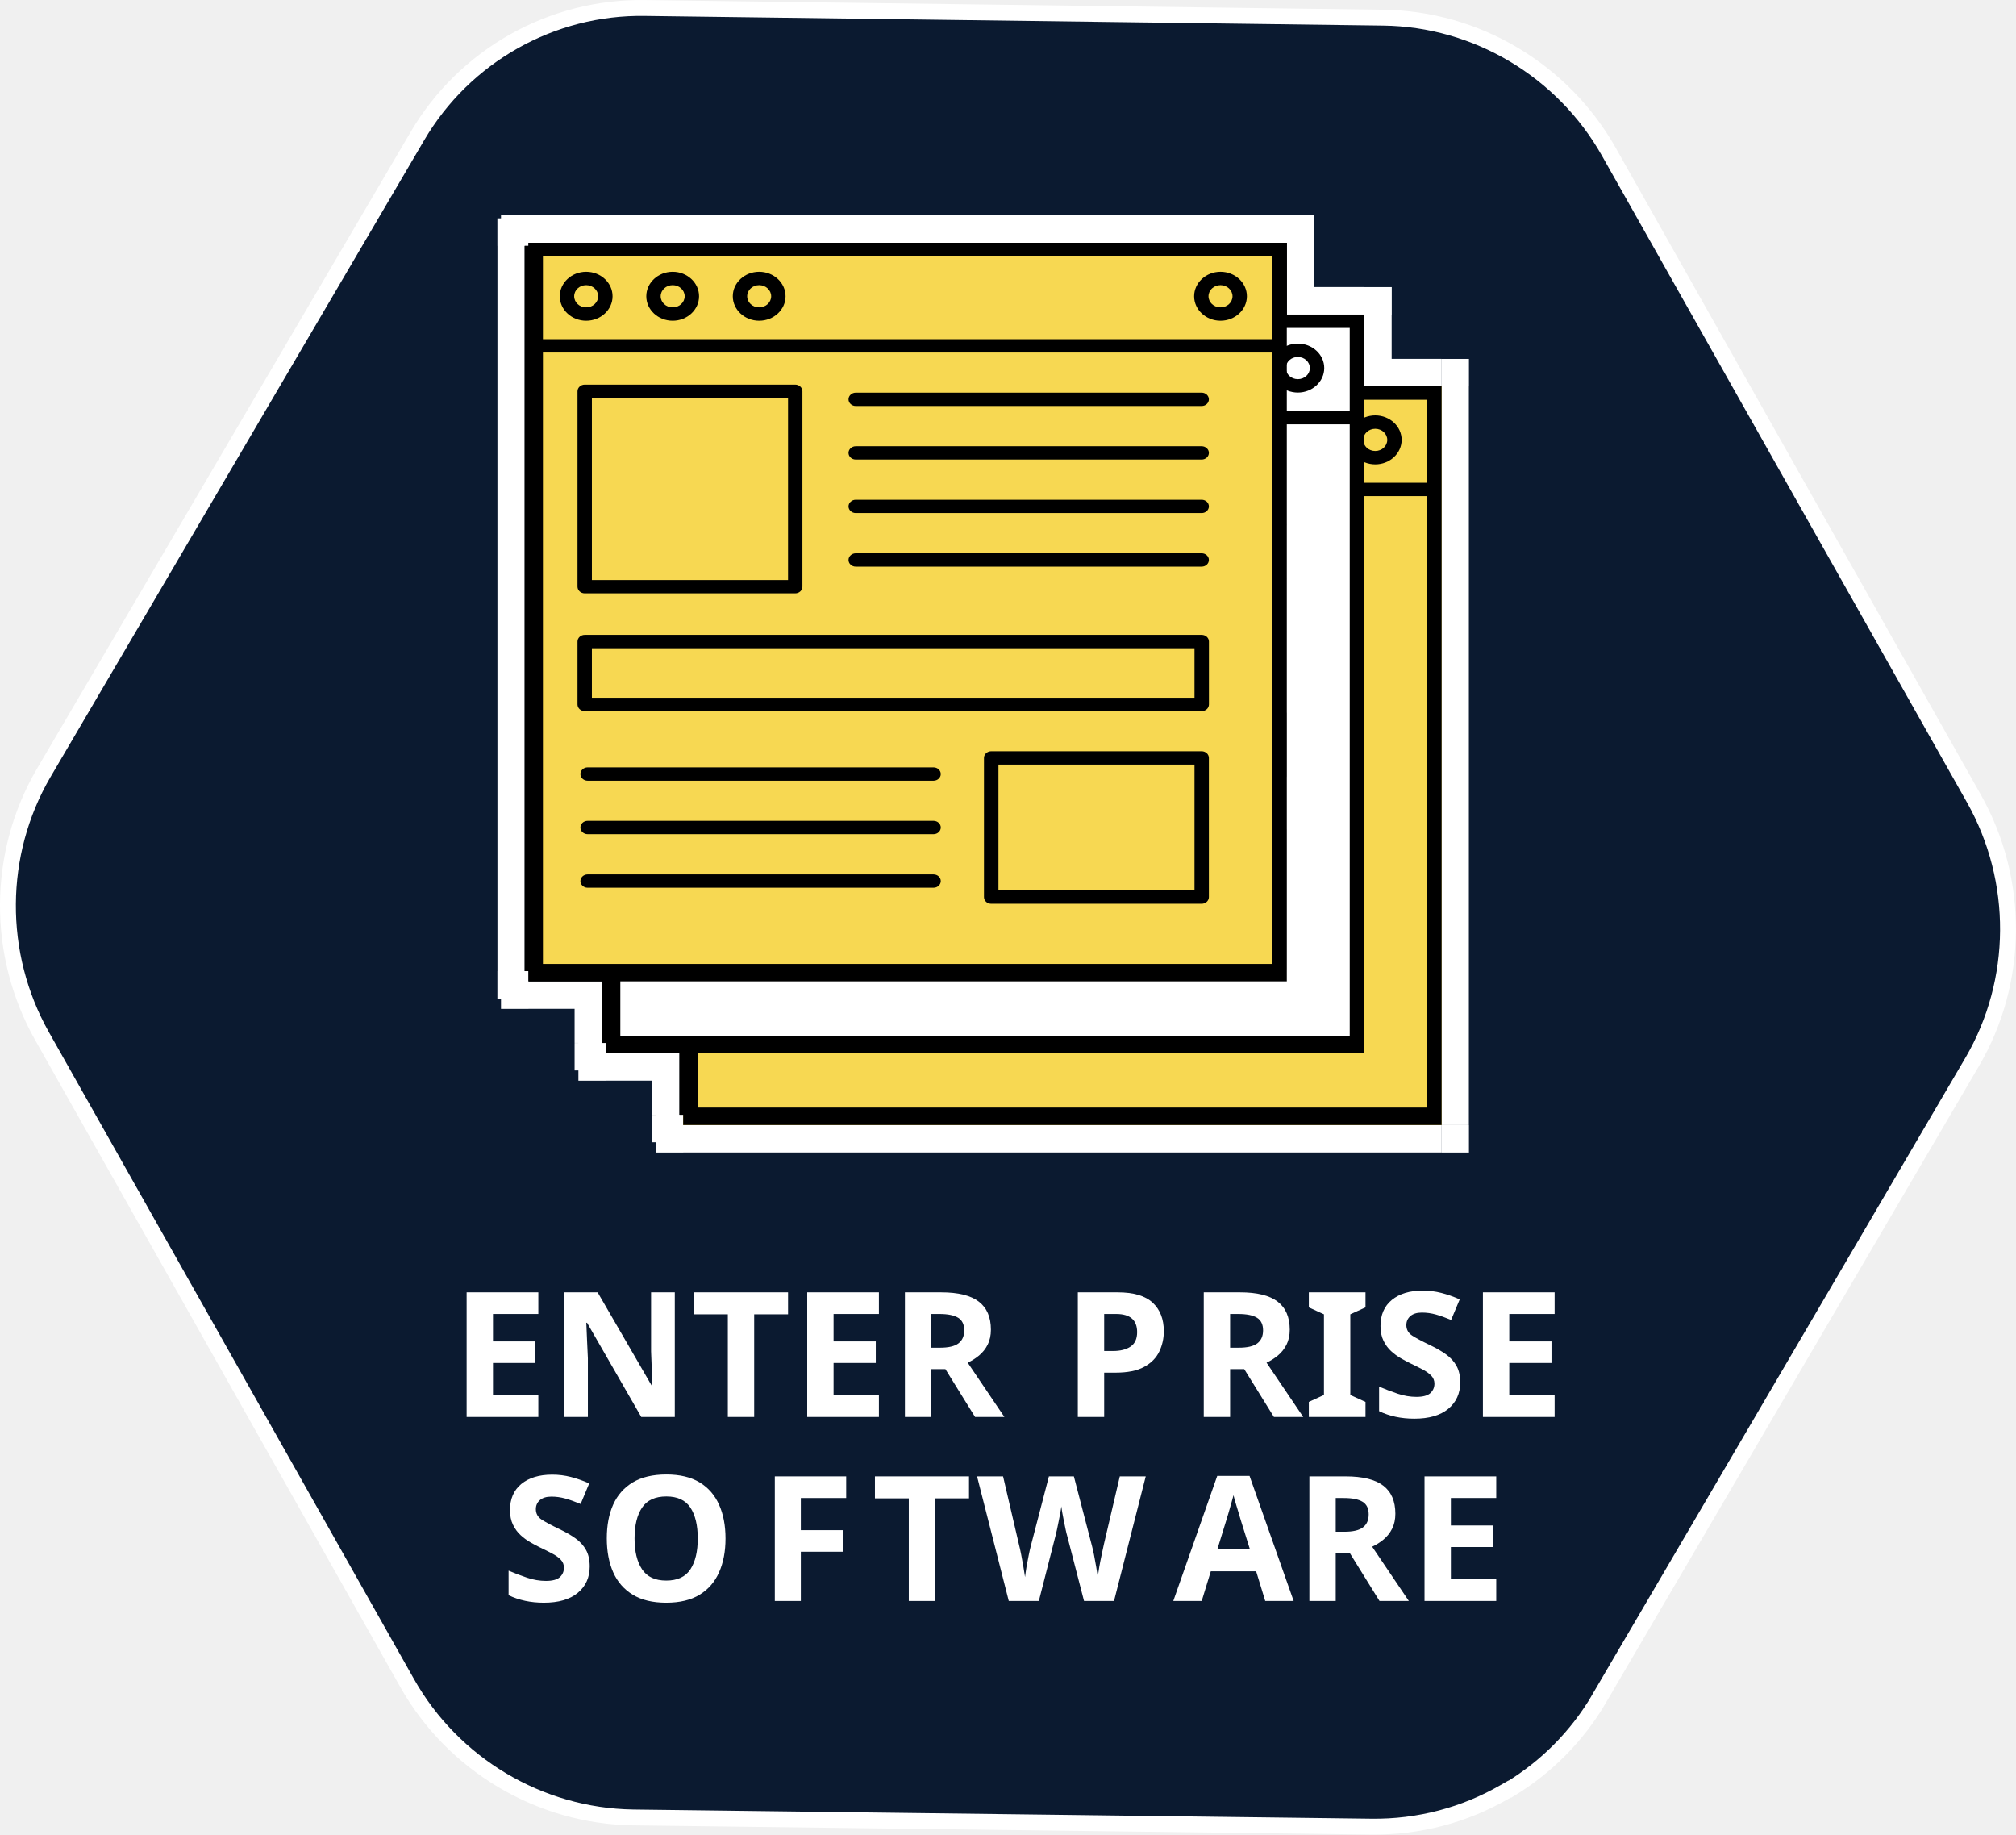
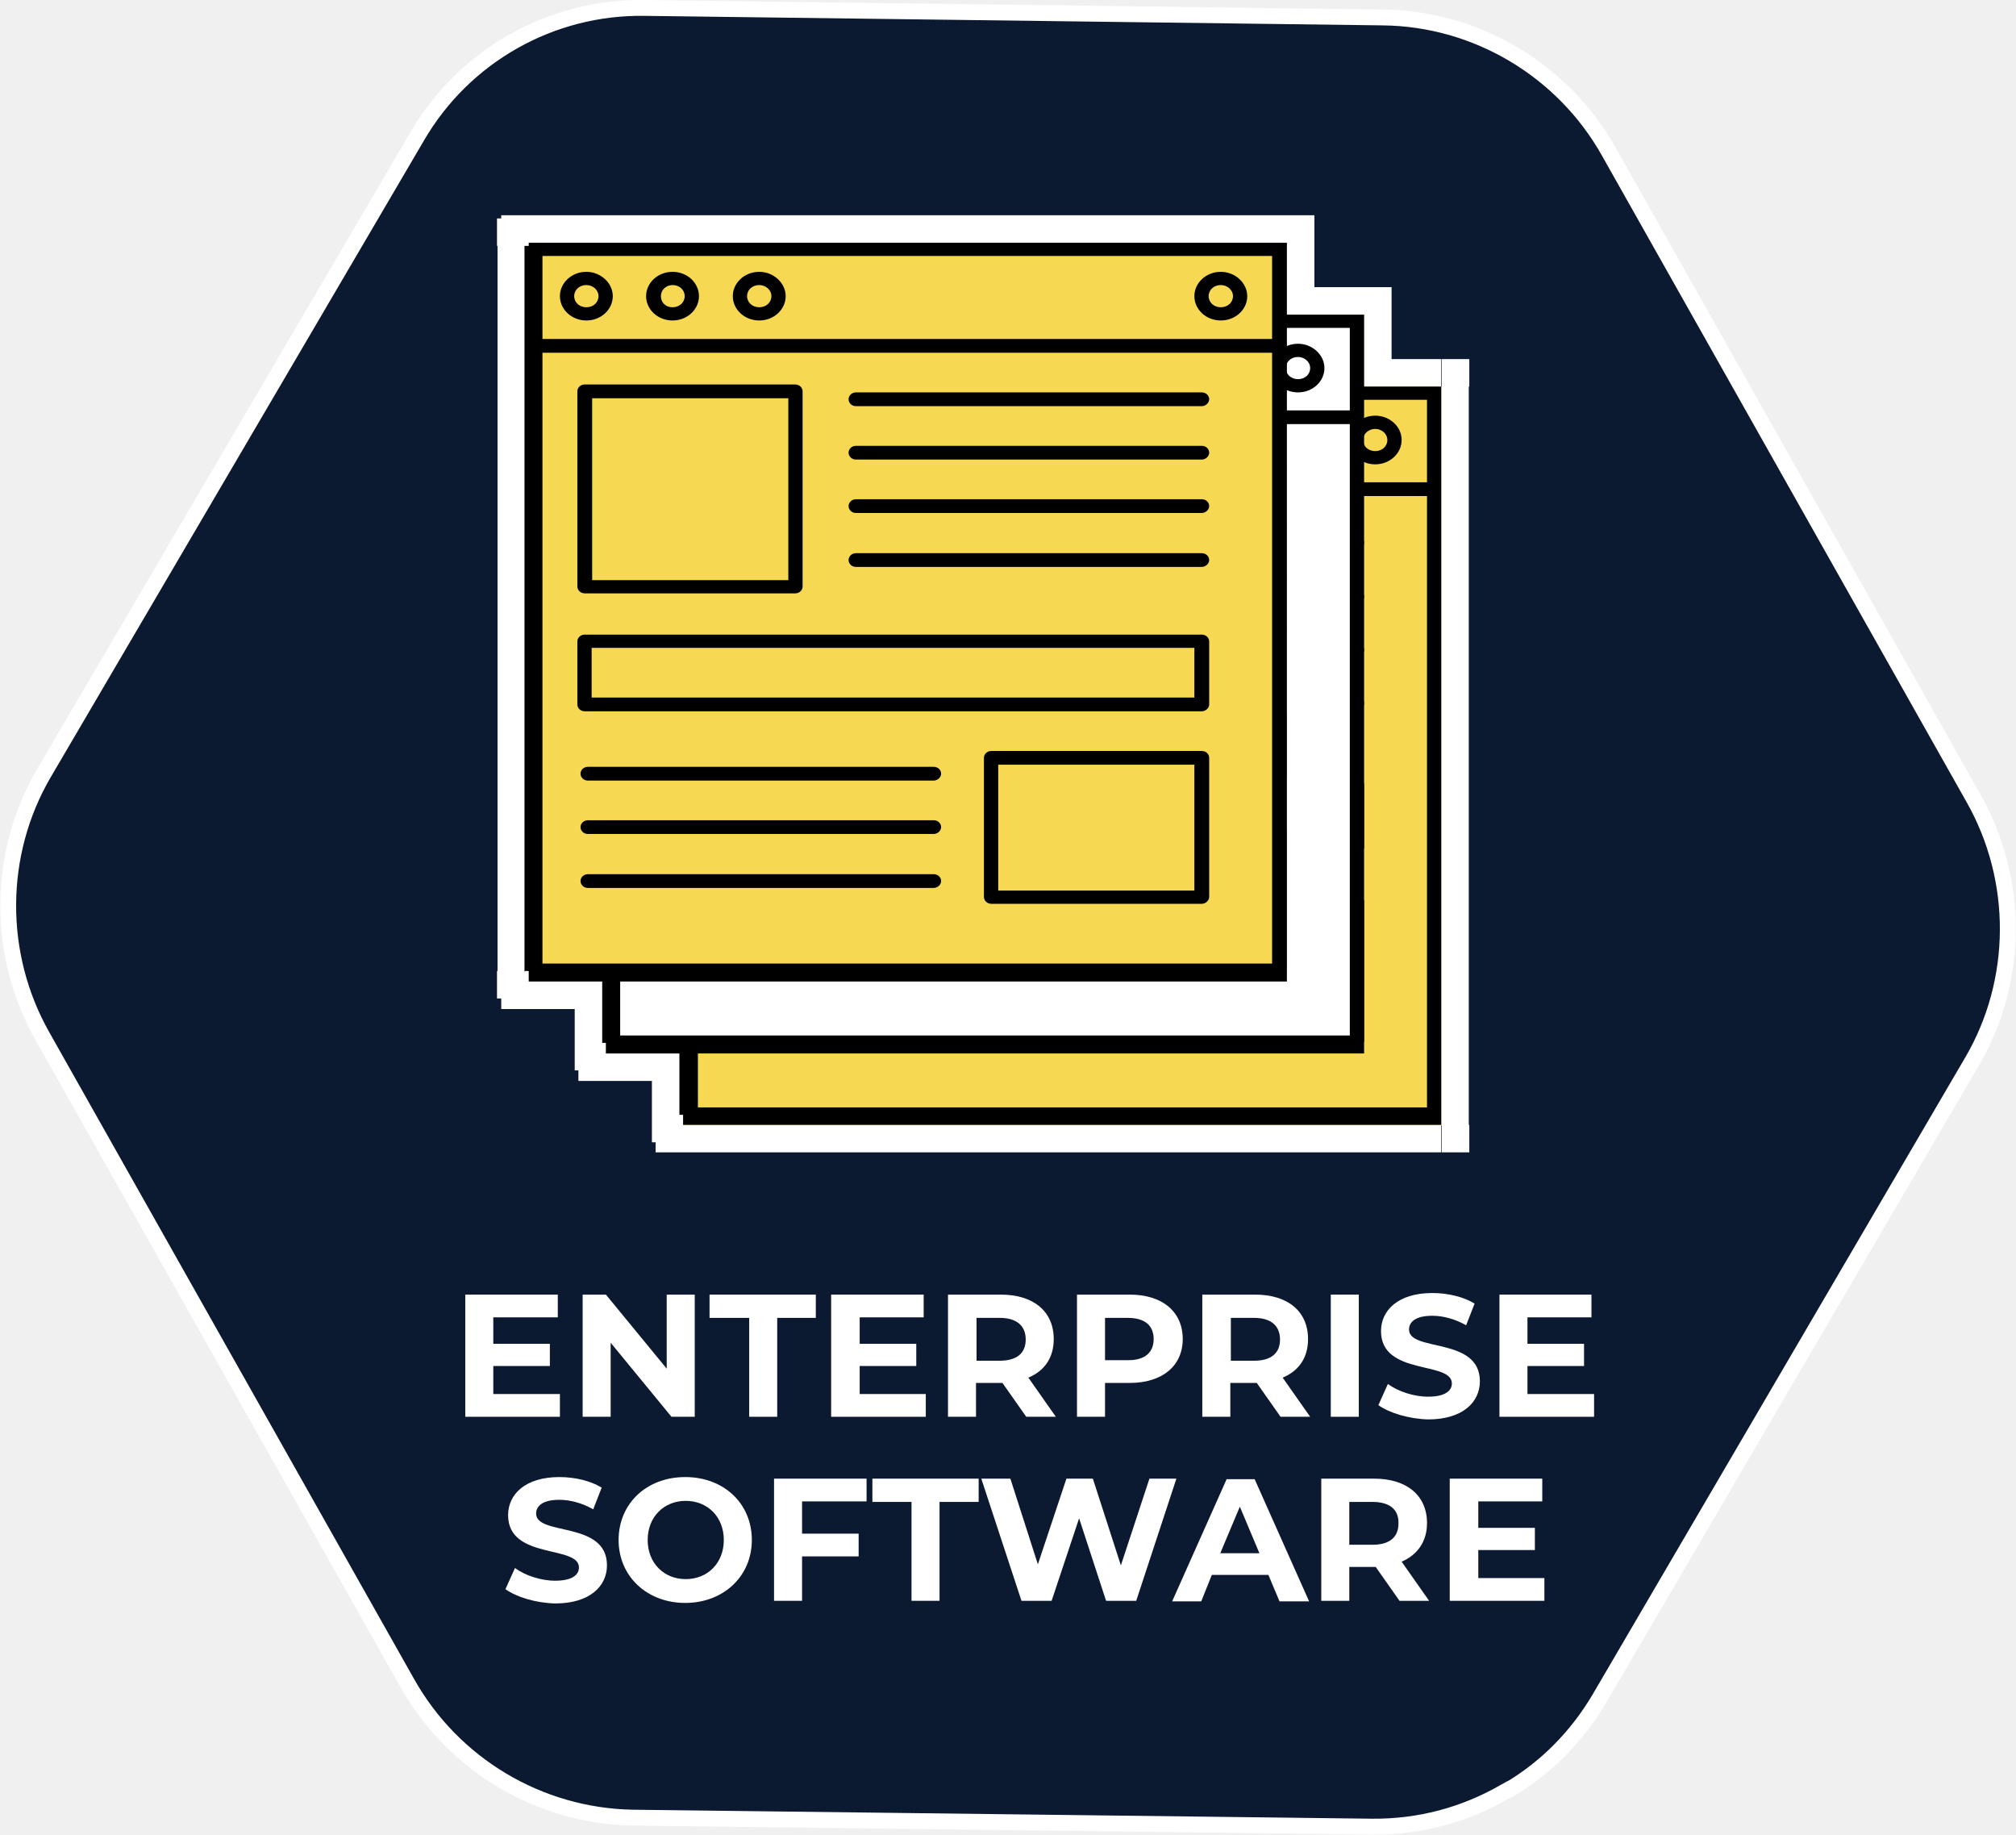
- <svg xmlns="http://www.w3.org/2000/svg" id="Layer_2" data-name="Layer 2" viewBox="0 0 381.31 346.91">
-   <defs>
-     <style>
-       .cls-1 {
-         letter-spacing: -.01em;
-       }
- 
-       .cls-2 {
-         clip-path: url(#clippath);
-       }
- 
-       .cls-3 {
-         fill: none;
-       }
- 
-       .cls-3, .cls-4, .cls-5, .cls-6, .cls-7, .cls-8 {
-         stroke-width: 0px;
-       }
- 
-       .cls-9 {
-         font-family: Montserrat-Bold, Montserrat;
-         font-size: 33px;
-         font-weight: 700;
-       }
- 
-       .cls-9, .cls-7 {
-         fill: #fff;
-       }
- 
-       .cls-10 {
-         mask: url(#mask);
-       }
- 
-       .cls-11 {
-         letter-spacing: 0em;
-       }
- 
-       .cls-12 {
-         fill: #0b1a30;
-         stroke: #fff;
-         stroke-width: 3px;
-       }
- 
-       .cls-4, .cls-6 {
-         fill: #f7d852;
-       }
- 
-       .cls-4, .cls-8 {
-         fill-rule: evenodd;
-       }
- 
-       .cls-13 {
-         letter-spacing: -.04em;
-       }
- 
-       .cls-14 {
-         letter-spacing: -.01em;
-       }
- 
-       .cls-15 {
-         letter-spacing: 0em;
-       }
-     </style>
-     <mask id="mask" x="94.04" y="40.71" width="183.82" height="178.62" maskUnits="userSpaceOnUse">
-       <g id="path-2-outside-1_67_480" data-name="path-2-outside-1 67 480">
-         <rect class="cls-7" x="94.04" y="40.71" width="183.82" height="178.62" />
-         <path class="cls-8" d="m243.39,45.91H99.96v.58h-.72v137.15h.72v1.94h13.92v11.64h.72v1.94h13.92v11.64h.72v1.94h143.43V73.07h-14.63v-13.58h-14.63v-13.58Z" />
-       </g>
-     </mask>
-     <clipPath id="clippath">
-       <rect class="cls-3" x="99.24" y="45.91" width="173.42" height="166.83" />
-     </clipPath>
-   </defs>
-   <g id="Layer_1-2" data-name="Layer 1">
-     <path class="cls-12" d="m302.48,321.2c-4.18,7.13-10.05,12.98-16.89,17.13l-.08-.02-.94.54c-7.56,4.36-16.22,6.68-25.19,6.56h0l-139.67-1.74c-17.65-.27-34.04-10.01-42.73-25.46h0S7.94,195.91,7.94,195.91c-8.7-15.45-8.57-34.51.3-49.71,0,0,0,0,0,0L78.93,25.77h0C87.85,10.54,104.34,1.24,121.98,1.51h0l139.65,1.83h0c17.61.21,33.99,9.95,42.69,25.4h0s69.04,122.29,69.04,122.29c8.7,15.45,8.57,34.51-.3,49.71l-70.6,120.46Z" />
-     <path class="cls-8" d="m243.39,45.91H99.96v.58h-.72v137.15h.72v1.94h13.92v11.64h.72v1.94h13.92v11.64h.72v1.94h143.43V73.07h-14.63v-13.58h-14.63v-13.58Z" />
-     <g class="cls-10">
-       <path class="cls-7" d="m99.96,45.91v-5.2h-5.2v5.2h5.2Zm143.43,0h5.2v-5.2h-5.2v5.2Zm-143.43.58v5.2h5.2v-5.2h-5.2Zm-.72,0v-5.2h-5.2v5.2h5.2Zm0,137.15h-5.2v5.2h5.2v-5.2Zm.72,0h5.2v-5.2h-5.2v5.2Zm0,1.94h-5.2v5.2h5.2v-5.2Zm13.92,0h5.2v-5.2h-5.2v5.2Zm0,11.64h-5.2v5.2h5.2v-5.2Zm.72,0h5.2v-5.2h-5.2v5.2Zm0,1.94h-5.2v5.2h5.2v-5.2Zm13.92,0h5.2v-5.2h-5.2v5.2Zm0,11.64h-5.2v5.2h5.2v-5.2Zm.72,0h5.2v-5.2h-5.2v5.2Zm0,1.94h-5.2v5.2h5.2v-5.2Zm143.43,0v5.2h5.2v-5.2h-5.2Zm0-139.67h5.2v-5.2h-5.2v5.2Zm-14.63,0h-5.2v5.2h5.2v-5.2Zm0-13.58h5.2v-5.2h-5.2v5.2Zm-14.63,0h-5.2v5.2h5.2v-5.2Zm-143.43-8.38h143.43v-10.4H99.96v10.4Zm5.2-4.62v-.58h-10.4v.58h10.4Zm-5.92,5.2h.72v-10.4h-.72v10.4Zm5.2,131.94V46.49h-10.4v137.15h10.4Zm-4.49-5.2h-.72v10.4h.72v-10.4Zm5.2,7.14v-1.94h-10.4v1.94h10.4Zm8.71-5.2h-13.92v10.4h13.92v-10.4Zm5.2,16.84v-11.64h-10.4v11.64h10.4Zm-4.48-5.2h-.72v10.4h.72v-10.4Zm5.2,7.14v-1.94h-10.41v1.94h10.41Zm8.71-5.2h-13.92v10.4h13.92v-10.4Zm5.2,16.84v-11.64h-10.4v11.64h10.4Zm-4.49-5.2h-.72v10.4h.72v-10.4Zm5.2,7.14v-1.94h-10.4v1.94h10.4Zm138.23-5.2h-143.43v10.4h143.43v-10.4Zm-5.2-134.47v139.67h10.4V73.07h-10.4Zm-9.43,5.2h14.63v-10.4h-14.63v10.4Zm-5.2-18.78v13.58h10.4v-13.58h-10.4Zm-9.43,5.2h14.63v-10.4h-14.63v10.4Zm-5.2-18.78v13.58h10.4v-13.58h-10.4Z" />
+ <svg xmlns="http://www.w3.org/2000/svg" xmlns:xlink="http://www.w3.org/1999/xlink" version="1.1" id="Layer_2_00000132065498368068793480000007710718142401751701_" x="0px" y="0px" viewBox="0 0 381.3 346.9" style="enable-background:new 0 0 381.3 346.9;" xml:space="preserve">
+   <style type="text/css">
+ 	.st0{fill:#0B1A30;stroke:#FFFFFF;stroke-width:3;}
+ 	.st1{fill-rule:evenodd;clip-rule:evenodd;}
+ 	.st2{fill:#FFFFFF;}
+ 	.st3{clip-path:url(#SVGID_00000135682438756644495840000015279594993847288470_);}
+ 	.st4{fill-rule:evenodd;clip-rule:evenodd;fill:#F7D852;}
+ 	.st5{fill:#F7D852;}
+ 	.st6{enable-background:new    ;}
+ </style>
+   <g id="Layer_1-2">
+     <path class="st0" d="M302.5,321.2c-4.2,7.1-10,13-16.9,17.1l-0.1,0l-0.9,0.5c-7.6,4.4-16.2,6.7-25.2,6.6l0,0l-139.7-1.7   c-17.7-0.3-34-10-42.7-25.5l0,0l-69-122.3c-8.7-15.4-8.6-34.5,0.3-49.7l0,0L78.9,25.8l0,0C87.8,10.5,104.3,1.2,122,1.5l0,0   l139.6,1.8l0,0c17.6,0.2,34,9.9,42.7,25.4l0,0l69,122.3c8.7,15.4,8.6,34.5-0.3,49.7L302.5,321.2L302.5,321.2z" />
+     <path class="st1" d="M243.4,45.9H100v0.6h-0.7v137.1h0.7v1.9h13.9v11.6h0.7v1.9h13.9v11.6h0.7v1.9h143.4V73.1H258V59.5h-14.6   L243.4,45.9L243.4,45.9z" />
+     <g>
+       <path class="st2" d="M100,45.9v-5.2h-5.2v5.2H100z M243.4,45.9h5.2v-5.2h-5.2V45.9z M100,46.5v5.2h5.2v-5.2H100z M99.2,46.5v-5.2    H94v5.2H99.2z M99.2,183.6H94v5.2h5.2V183.6z M100,183.6h5.2v-5.2H100V183.6z M100,185.6h-5.2v5.2h5.2V185.6z M113.9,185.6h5.2    v-5.2h-5.2V185.6z M113.9,197.2h-5.2v5.2h5.2V197.2z M114.6,197.2h5.2V192h-5.2V197.2z M114.6,199.2h-5.2v5.2h5.2V199.2z     M128.5,199.2h5.2V194h-5.2V199.2z M128.5,210.8h-5.2v5.2h5.2V210.8z M129.2,210.8h5.2v-5.2h-5.2V210.8z M129.2,212.7H124v5.2h5.2    V212.7z M272.7,212.7v5.2h5.2v-5.2H272.7z M272.7,73.1h5.2v-5.2h-5.2V73.1z M258,73.1h-5.2v5.2h5.2V73.1z M258,59.5h5.2v-5.2H258    V59.5z M243.4,59.5h-5.2v5.2h5.2C243.4,64.7,243.4,59.5,243.4,59.5z M100,51.1h143.4V40.7H100L100,51.1L100,51.1z M105.2,46.5    v-0.6H94.8v0.6H105.2z M99.3,51.7h0.7V41.3h-0.7C99.3,41.3,99.3,51.7,99.3,51.7z M104.5,183.6V46.5H94.1v137.1L104.5,183.6    L104.5,183.6z M100,178.4h-0.7v10.4h0.7V178.4z M105.2,185.6v-1.9H94.8v1.9H105.2z M113.9,180.4H100v10.4h13.9V180.4z     M119.1,197.2v-11.6h-10.4v11.6H119.1z M114.6,192h-0.7v10.4h0.7V192z M119.8,199.2v-1.9h-10.4v1.9    C109.4,199.2,119.8,199.2,119.8,199.2z M128.5,194h-13.9v10.4h13.9V194z M133.7,210.8v-11.6h-10.4v11.6H133.7z M129.2,205.6h-0.7    V216h0.7V205.6z M134.4,212.7v-1.9H124v1.9H134.4z M272.6,207.5H129.2v10.4h143.4V207.5z M267.4,73.1v139.7h10.4V73.1L267.4,73.1    L267.4,73.1z M258,78.3h14.6V67.9H258V78.3z M252.8,59.5v13.6h10.4V59.5H252.8L252.8,59.5z M243.4,64.7H258V54.3h-14.6V64.7z     M238.2,45.9v13.6h10.4V45.9H238.2z" />
    </g>
-     <g class="cls-2">
-       <g>
-         <path class="cls-4" d="m99.97,47.17h141.94v12.32h16.11v13.58h14.63v139.67h-143.43v-13.58h-14.63v-16.2h-14.62V47.17Zm17.35,135.79v13.66h11.9v-13.66h-11.9Zm14.63,0h109.95v-107.37h13.37v121.03h-123.33v-13.66Zm109.95-109.89v-11.05h13.37v11.05h-13.37Zm16.11,126.09h-126.06v11.04h137.96V75.59h-11.9v123.57Z" />
-         <path class="cls-6" d="m271.18,74.33h-141.94v135.79h141.94V74.33Z" />
-         <path class="cls-5" d="m270.45,75.01v134.43h-140.48V75.01h140.48Zm1.46-1.36h-143.4v137.15h143.4V73.65Z" />
-         <path class="cls-5" d="m269.92,75.59v134.61h-137.96V75.59h137.97m2.72-2.53h-143.43v139.67h143.43V73.07Z" />
-         <path class="cls-5" d="m270.48,93.81h-139.34c-.75,0-1.36-.57-1.36-1.26s.61-1.26,1.36-1.26h139.34c.75,0,1.36.57,1.36,1.26s-.62,1.26-1.36,1.26Z" />
-         <path class="cls-5" d="m179.68,139.36h-39.82c-.75,0-1.36-.57-1.36-1.26v-36.95c0-.69.61-1.26,1.36-1.26h39.82c.75,0,1.36.57,1.36,1.26v36.95c0,.69-.61,1.26-1.36,1.26Zm-38.44-2.53h37.08v-34.41h-37.08v34.41Z" />
-         <path class="cls-5" d="m256.56,198.06h-39.82c-.75,0-1.36-.57-1.36-1.26v-26.32c0-.69.61-1.26,1.36-1.26h39.82c.75,0,1.36.57,1.36,1.26v26.32c0,.69-.61,1.26-1.36,1.26Zm-38.44-2.52h37.08v-23.79h-37.08v23.79Z" />
-         <path class="cls-5" d="m256.56,161.63h-116.7c-.75,0-1.36-.57-1.36-1.26v-11.89c0-.69.61-1.26,1.36-1.26h116.71c.75,0,1.36.57,1.36,1.26v11.89c0,.69-.62,1.26-1.36,1.26h-.02Zm-115.34-2.52h113.98v-9.36h-113.98v9.36Z" />
-         <path class="cls-5" d="m256.56,103.93h-65.44c-.75,0-1.36-.57-1.36-1.26s.62-1.26,1.36-1.26h65.44c.75,0,1.36.57,1.36,1.26s-.61,1.26-1.36,1.26Z" />
-         <path class="cls-5" d="m256.56,114.06h-65.44c-.75,0-1.36-.57-1.36-1.26s.62-1.26,1.36-1.26h65.44c.75,0,1.36.57,1.36,1.26s-.61,1.26-1.36,1.26Z" />
-         <path class="cls-5" d="m256.56,124.18h-65.44c-.75,0-1.36-.57-1.36-1.26s.62-1.26,1.36-1.26h65.44c.75,0,1.36.57,1.36,1.26s-.61,1.26-1.36,1.26Z" />
-         <path class="cls-5" d="m256.56,134.31h-65.44c-.75,0-1.36-.57-1.36-1.26s.62-1.26,1.36-1.26h65.44c.75,0,1.36.57,1.36,1.26s-.61,1.26-1.36,1.26Z" />
-         <path class="cls-5" d="m205.84,174.78h-65.44c-.75,0-1.36-.57-1.36-1.26s.61-1.26,1.36-1.26h65.44c.75,0,1.36.57,1.36,1.26s-.62,1.26-1.36,1.26Z" />
-         <path class="cls-5" d="m205.84,184.9h-65.44c-.75,0-1.36-.57-1.36-1.26s.61-1.26,1.36-1.26h65.44c.75,0,1.36.57,1.36,1.26s-.62,1.26-1.36,1.26Z" />
-         <path class="cls-5" d="m205.84,195.03h-65.44c-.75,0-1.36-.57-1.36-1.26s.61-1.26,1.36-1.26h65.44c.75,0,1.36.57,1.36,1.26s-.62,1.26-1.36,1.26Z" />
-         <path class="cls-5" d="m140.14,81.08c1.24,0,2.27.94,2.27,2.1s-1.01,2.1-2.27,2.1-2.27-.94-2.27-2.1,1.01-2.1,2.27-2.1Zm0-2.53c-2.75,0-4.99,2.08-4.99,4.63s2.24,4.63,4.99,4.63,4.99-2.08,4.99-4.63-2.24-4.63-4.99-4.63Z" />
-         <path class="cls-5" d="m156.5,81.08c1.24,0,2.27.94,2.27,2.1s-1.01,2.1-2.27,2.1-2.27-.94-2.27-2.1,1.01-2.1,2.27-2.1Zm0-2.53c-2.75,0-4.99,2.08-4.99,4.63s2.24,4.63,4.99,4.63,4.99-2.08,4.99-4.63-2.24-4.63-4.99-4.63Z" />
-         <path class="cls-5" d="m172.86,81.08c1.25,0,2.27.94,2.27,2.1s-1.01,2.1-2.27,2.1-2.27-.94-2.27-2.1,1.01-2.1,2.27-2.1Zm0-2.53c-2.75,0-4.99,2.08-4.99,4.63s2.24,4.63,4.99,4.63,4.99-2.08,4.99-4.63-2.24-4.63-4.99-4.63Z" />
-         <path class="cls-5" d="m260.12,81.08c1.24,0,2.27.94,2.27,2.1s-1.01,2.1-2.27,2.1-2.27-.94-2.27-2.1,1.01-2.1,2.27-2.1Zm0-2.53c-2.75,0-4.99,2.08-4.99,4.63s2.24,4.63,4.99,4.63,4.99-2.08,4.99-4.63-2.24-4.63-4.99-4.63Z" />
-         <path class="cls-7" d="m256.54,60.75H114.61v135.79h141.94V60.75Z" />
-         <path class="cls-5" d="m255.81,61.43v134.43H115.34V61.43h140.48Zm1.46-1.36H113.87v137.15h143.4V60.07Z" />
-         <path class="cls-5" d="m255.29,62.01v134.61H117.33V62.01h137.97m2.72-2.53H114.59v139.67h143.43V59.49Z" />
-         <path class="cls-5" d="m255.84,80.24H116.51c-.75,0-1.36-.57-1.36-1.26s.61-1.26,1.36-1.26h139.34c.75,0,1.36.57,1.36,1.26s-.62,1.26-1.36,1.26Z" />
-         <path class="cls-5" d="m165.05,125.78h-39.82c-.75,0-1.36-.57-1.36-1.26v-36.95c0-.69.61-1.26,1.36-1.26h39.82c.75,0,1.36.57,1.36,1.26v36.95c0,.69-.61,1.26-1.36,1.26Zm-38.44-2.53h37.08v-34.41h-37.08v34.41Z" />
-         <path class="cls-5" d="m241.93,184.48h-39.82c-.75,0-1.36-.57-1.36-1.26v-26.32c0-.69.61-1.26,1.36-1.26h39.82c.75,0,1.36.57,1.36,1.26v26.32c0,.69-.61,1.26-1.36,1.26Zm-38.44-2.53h37.08v-23.79h-37.08v23.79Z" />
-         <path class="cls-5" d="m241.93,148.05h-116.7c-.75,0-1.36-.57-1.36-1.26v-11.89c0-.69.61-1.26,1.36-1.26h116.71c.75,0,1.36.57,1.36,1.26v11.89c0,.69-.62,1.26-1.36,1.26h-.02Zm-115.34-2.52h113.98v-9.36h-113.98v9.36Z" />
-         <path class="cls-5" d="m241.93,90.35h-65.44c-.75,0-1.36-.57-1.36-1.26s.62-1.26,1.36-1.26h65.44c.75,0,1.36.57,1.36,1.26s-.61,1.26-1.36,1.26Z" />
-         <path class="cls-5" d="m241.93,100.48h-65.44c-.75,0-1.36-.57-1.36-1.26s.62-1.26,1.36-1.26h65.44c.75,0,1.36.57,1.36,1.26s-.61,1.26-1.36,1.26Z" />
-         <path class="cls-5" d="m241.93,110.6h-65.44c-.75,0-1.36-.57-1.36-1.26s.62-1.26,1.36-1.26h65.44c.75,0,1.36.57,1.36,1.26s-.61,1.26-1.36,1.26Z" />
-         <path class="cls-5" d="m241.93,120.73h-65.44c-.75,0-1.36-.57-1.36-1.26s.62-1.26,1.36-1.26h65.44c.75,0,1.36.57,1.36,1.26s-.61,1.26-1.36,1.26Z" />
-         <path class="cls-5" d="m191.21,161.21h-65.44c-.75,0-1.36-.57-1.36-1.26s.61-1.26,1.36-1.26h65.44c.75,0,1.36.57,1.36,1.26s-.62,1.26-1.36,1.26Z" />
-         <path class="cls-5" d="m191.21,171.32h-65.44c-.75,0-1.36-.57-1.36-1.26s.61-1.26,1.36-1.26h65.44c.75,0,1.36.57,1.36,1.26s-.62,1.26-1.36,1.26Z" />
-         <path class="cls-5" d="m191.21,181.45h-65.44c-.75,0-1.36-.57-1.36-1.26s.61-1.26,1.36-1.26h65.44c.75,0,1.36.57,1.36,1.26s-.62,1.26-1.36,1.26Z" />
-         <path class="cls-5" d="m125.51,67.5c1.24,0,2.27.94,2.27,2.1s-1.01,2.1-2.27,2.1-2.27-.94-2.27-2.1,1.01-2.1,2.27-2.1Zm0-2.53c-2.75,0-4.99,2.08-4.99,4.63s2.24,4.63,4.99,4.63,4.99-2.08,4.99-4.63-2.24-4.63-4.99-4.63Z" />
-         <path class="cls-5" d="m141.87,67.5c1.24,0,2.27.94,2.27,2.1s-1.01,2.1-2.27,2.1-2.27-.94-2.27-2.1,1.01-2.1,2.27-2.1Zm0-2.53c-2.75,0-4.99,2.08-4.99,4.63s2.24,4.63,4.99,4.63,4.99-2.08,4.99-4.63-2.24-4.63-4.99-4.63Z" />
-         <path class="cls-5" d="m158.23,67.5c1.25,0,2.27.94,2.27,2.1s-1.01,2.1-2.27,2.1-2.27-.94-2.27-2.1,1.01-2.1,2.27-2.1Zm0-2.53c-2.75,0-4.99,2.08-4.99,4.63s2.24,4.63,4.99,4.63,4.99-2.08,4.99-4.63-2.24-4.63-4.99-4.63Z" />
-         <path class="cls-5" d="m245.48,67.5c1.24,0,2.27.94,2.27,2.1s-1.01,2.1-2.27,2.1-2.27-.94-2.27-2.1,1.01-2.1,2.27-2.1Zm0-2.53c-2.75,0-4.99,2.08-4.99,4.63s2.24,4.63,4.99,4.63,4.99-2.08,4.99-4.63-2.24-4.63-4.99-4.63Z" />
-         <path class="cls-6" d="m241.91,47.17H99.97v135.79h141.94V47.17Z" />
-         <path class="cls-5" d="m241.18,47.85v134.43H100.7V47.85h140.48Zm1.46-1.36H99.24v137.15h143.4V46.49Z" />
-         <path class="cls-5" d="m240.65,48.43v134.61H102.69V48.43h137.97m2.72-2.53H99.96v139.67h143.43V45.91Z" />
-         <path class="cls-5" d="m241.21,66.66H101.87c-.75,0-1.36-.57-1.36-1.26s.61-1.26,1.36-1.26h139.34c.75,0,1.36.57,1.36,1.26s-.62,1.26-1.36,1.26Z" />
-         <path class="cls-5" d="m150.41,112.2h-39.82c-.75,0-1.36-.57-1.36-1.26v-36.95c0-.69.61-1.26,1.36-1.26h39.82c.75,0,1.36.57,1.36,1.26v36.95c0,.69-.61,1.26-1.36,1.26Zm-38.44-2.52h37.08v-34.41h-37.1v34.41h.01Z" />
-         <path class="cls-5" d="m227.29,170.9h-39.82c-.75,0-1.36-.57-1.36-1.26v-26.32c0-.69.62-1.26,1.36-1.26h39.82c.75,0,1.36.57,1.36,1.26v26.32c0,.69-.61,1.26-1.36,1.26Zm-38.44-2.53h37.08v-23.79h-37.08v23.79Z" />
-         <path class="cls-5" d="m227.29,134.47h-116.7c-.75,0-1.36-.57-1.36-1.26v-11.9c0-.69.61-1.26,1.36-1.26h116.71c.75,0,1.36.57,1.36,1.26v11.9c0,.69-.61,1.26-1.36,1.26h-.02Zm-115.34-2.53h113.98v-9.36h-113.98v9.36Z" />
-         <path class="cls-5" d="m227.29,76.77h-65.44c-.75,0-1.36-.57-1.36-1.26s.62-1.26,1.36-1.26h65.44c.75,0,1.36.57,1.36,1.26s-.61,1.26-1.36,1.26Z" />
-         <path class="cls-5" d="m227.29,86.9h-65.44c-.75,0-1.36-.57-1.36-1.26s.62-1.26,1.36-1.26h65.44c.75,0,1.36.57,1.36,1.26s-.61,1.26-1.36,1.26Z" />
-         <path class="cls-5" d="m227.29,97.02h-65.44c-.75,0-1.36-.57-1.36-1.26s.62-1.26,1.36-1.26h65.44c.75,0,1.36.57,1.36,1.26s-.61,1.26-1.36,1.26Z" />
-         <path class="cls-5" d="m227.29,107.15h-65.44c-.75,0-1.36-.57-1.36-1.26s.62-1.26,1.36-1.26h65.44c.75,0,1.36.57,1.36,1.26s-.61,1.26-1.36,1.26Z" />
-         <path class="cls-5" d="m176.58,147.63h-65.44c-.75,0-1.36-.57-1.36-1.26s.61-1.26,1.36-1.26h65.44c.75,0,1.36.57,1.36,1.26s-.62,1.26-1.36,1.26Z" />
-         <path class="cls-5" d="m176.58,157.74h-65.44c-.75,0-1.36-.57-1.36-1.26s.61-1.26,1.36-1.26h65.44c.75,0,1.36.57,1.36,1.26s-.62,1.26-1.36,1.26Z" />
-         <path class="cls-5" d="m176.58,167.87h-65.44c-.75,0-1.36-.57-1.36-1.26s.61-1.26,1.36-1.26h65.44c.75,0,1.36.57,1.36,1.26s-.62,1.26-1.36,1.26Z" />
-         <path class="cls-5" d="m110.87,53.92c1.24,0,2.27.94,2.27,2.1s-1.01,2.1-2.27,2.1-2.27-.94-2.27-2.1,1.01-2.1,2.27-2.1Zm0-2.53c-2.75,0-4.99,2.08-4.99,4.63s2.24,4.63,4.99,4.63,4.99-2.08,4.99-4.63-2.24-4.63-4.99-4.63Z" />
-         <path class="cls-5" d="m127.23,53.92c1.25,0,2.27.94,2.27,2.1s-1.01,2.1-2.27,2.1-2.27-.94-2.27-2.1,1.01-2.1,2.27-2.1Zm0-2.53c-2.75,0-4.99,2.08-4.99,4.63s2.24,4.63,4.99,4.63,4.99-2.08,4.99-4.63-2.24-4.63-4.99-4.63Z" />
-         <path class="cls-5" d="m143.59,53.92c1.25,0,2.27.94,2.27,2.1s-1.01,2.1-2.27,2.1-2.27-.94-2.27-2.1,1.01-2.1,2.27-2.1Zm0-2.53c-2.75,0-4.99,2.08-4.99,4.63s2.24,4.63,4.99,4.63,4.99-2.08,4.99-4.63-2.24-4.63-4.99-4.63Z" />
-         <path class="cls-5" d="m230.85,53.92c1.24,0,2.27.94,2.27,2.1s-1.01,2.1-2.27,2.1-2.27-.94-2.27-2.1,1.01-2.1,2.27-2.1Zm0-2.53c-2.75,0-4.99,2.08-4.99,4.63s2.24,4.63,4.99,4.63,4.99-2.08,4.99-4.63-2.24-4.63-4.99-4.63Z" />
+     <g>
+       <defs>
+         <rect id="SVGID_1_" x="99.2" y="45.9" width="173.4" height="166.8" />
+       </defs>
+       <clipPath id="SVGID_00000014596603041994539410000012532038205720896146_">
+         <use xlink:href="#SVGID_1_" style="overflow:visible;" />
+       </clipPath>
+       <g style="clip-path:url(#SVGID_00000014596603041994539410000012532038205720896146_);">
+         <g>
+           <path class="st4" d="M100,47.2h141.9v12.3H258v13.6h14.6v139.7H129.2v-13.6h-14.6V183H100L100,47.2L100,47.2z M117.3,183v13.7      h11.9V183H117.3z M131.9,183h109.9V75.6h13.4v121H131.9L131.9,183L131.9,183z M241.9,73.1V62h13.4v11H241.9z M258,199.2H132v11      h138V75.6H258L258,199.2L258,199.2z" />
+           <path class="st5" d="M271.2,74.3H129.2v135.8h141.9V74.3z" />
+           <path d="M270.5,75v134.4H130V75H270.5z M271.9,73.7H128.5v137.1h143.4V73.7z" />
+           <path d="M269.9,75.6v134.6H132V75.6H269.9 M272.6,73.1H129.2v139.7h143.4V73.1L272.6,73.1z" />
+           <path d="M270.5,93.8H131.1c-0.8,0-1.4-0.6-1.4-1.3s0.6-1.3,1.4-1.3h139.3c0.8,0,1.4,0.6,1.4,1.3S271.2,93.8,270.5,93.8z" />
+           <path d="M179.7,139.4h-39.8c-0.8,0-1.4-0.6-1.4-1.3v-36.9c0-0.7,0.6-1.3,1.4-1.3h39.8c0.8,0,1.4,0.6,1.4,1.3v36.9      C181,138.8,180.4,139.4,179.7,139.4z M141.2,136.8h37.1v-34.4h-37.1V136.8z" />
+           <path d="M256.6,198.1h-39.8c-0.8,0-1.4-0.6-1.4-1.3v-26.3c0-0.7,0.6-1.3,1.4-1.3h39.8c0.8,0,1.4,0.6,1.4,1.3v26.3      C257.9,197.5,257.3,198.1,256.6,198.1L256.6,198.1z M218.1,195.5h37.1v-23.8h-37.1V195.5L218.1,195.5z" />
+           <path d="M256.6,161.6H139.9c-0.8,0-1.4-0.6-1.4-1.3v-11.9c0-0.7,0.6-1.3,1.4-1.3h116.7c0.8,0,1.4,0.6,1.4,1.3v11.9      C257.9,161.1,257.3,161.6,256.6,161.6L256.6,161.6L256.6,161.6z M141.2,159.1h114v-9.4h-114V159.1z" />
+           <path d="M256.6,103.9h-65.4c-0.8,0-1.4-0.6-1.4-1.3s0.6-1.3,1.4-1.3h65.4c0.8,0,1.4,0.6,1.4,1.3S257.3,103.9,256.6,103.9z" />
+           <path d="M256.6,114.1h-65.4c-0.8,0-1.4-0.6-1.4-1.3s0.6-1.3,1.4-1.3h65.4c0.8,0,1.4,0.6,1.4,1.3S257.3,114.1,256.6,114.1z" />
+           <path d="M256.6,124.2h-65.4c-0.8,0-1.4-0.6-1.4-1.3s0.6-1.3,1.4-1.3h65.4c0.8,0,1.4,0.6,1.4,1.3S257.3,124.2,256.6,124.2z" />
+           <path d="M256.6,134.3h-65.4c-0.8,0-1.4-0.6-1.4-1.3s0.6-1.3,1.4-1.3h65.4c0.8,0,1.4,0.6,1.4,1.3S257.3,134.3,256.6,134.3z" />
+           <path d="M205.8,174.8h-65.4c-0.8,0-1.4-0.6-1.4-1.3s0.6-1.3,1.4-1.3h65.4c0.8,0,1.4,0.6,1.4,1.3S206.6,174.8,205.8,174.8z" />
+           <path d="M205.8,184.9h-65.4c-0.8,0-1.4-0.6-1.4-1.3s0.6-1.3,1.4-1.3h65.4c0.8,0,1.4,0.6,1.4,1.3S206.6,184.9,205.8,184.9z" />
+           <path d="M205.8,195h-65.4c-0.8,0-1.4-0.6-1.4-1.3s0.6-1.3,1.4-1.3h65.4c0.8,0,1.4,0.6,1.4,1.3S206.6,195,205.8,195z" />
+           <path d="M140.1,81.1c1.2,0,2.3,0.9,2.3,2.1s-1,2.1-2.3,2.1s-2.3-0.9-2.3-2.1S138.9,81.1,140.1,81.1z M140.1,78.6      c-2.8,0-5,2.1-5,4.6s2.2,4.6,5,4.6s5-2.1,5-4.6S142.9,78.6,140.1,78.6z" />
+           <path d="M156.5,81.1c1.2,0,2.3,0.9,2.3,2.1s-1,2.1-2.3,2.1s-2.3-0.9-2.3-2.1S155.2,81.1,156.5,81.1z M156.5,78.6      c-2.8,0-5,2.1-5,4.6s2.2,4.6,5,4.6s5-2.1,5-4.6S159.2,78.6,156.5,78.6z" />
+           <path d="M172.9,81.1c1.2,0,2.3,0.9,2.3,2.1s-1,2.1-2.3,2.1s-2.3-0.9-2.3-2.1S171.6,81.1,172.9,81.1z M172.9,78.6      c-2.8,0-5,2.1-5,4.6s2.2,4.6,5,4.6s5-2.1,5-4.6S175.6,78.6,172.9,78.6z" />
+           <path d="M260.1,81.1c1.2,0,2.3,0.9,2.3,2.1s-1,2.1-2.3,2.1s-2.3-0.9-2.3-2.1S258.9,81.1,260.1,81.1z M260.1,78.6      c-2.8,0-5,2.1-5,4.6s2.2,4.6,5,4.6s5-2.1,5-4.6S262.9,78.6,260.1,78.6z" />
+           <path class="st2" d="M256.5,60.8H114.6v135.8h141.9L256.5,60.8L256.5,60.8z" />
+           <path d="M255.8,61.4v134.4H115.3V61.4H255.8L255.8,61.4z M257.3,60.1H113.9v137.1h143.4V60.1z" />
+           <path d="M255.3,62v134.6h-138V62H255.3 M258,59.5H114.6v139.7H258V59.5L258,59.5z" />
+           <path d="M255.8,80.2H116.5c-0.8,0-1.4-0.6-1.4-1.3s0.6-1.3,1.4-1.3h139.3c0.8,0,1.4,0.6,1.4,1.3S256.6,80.2,255.8,80.2      L255.8,80.2z" />
+           <path d="M165.1,125.8h-39.8c-0.8,0-1.4-0.6-1.4-1.3v-37c0-0.7,0.6-1.3,1.4-1.3h39.8c0.8,0,1.4,0.6,1.4,1.3v36.9      C166.4,125.2,165.8,125.8,165.1,125.8z M126.6,123.2h37.1V88.8h-37.1V123.2z" />
+           <path d="M241.9,184.5h-39.8c-0.8,0-1.4-0.6-1.4-1.3v-26.3c0-0.7,0.6-1.3,1.4-1.3h39.8c0.8,0,1.4,0.6,1.4,1.3v26.3      C243.3,183.9,242.7,184.5,241.9,184.5z M203.5,181.9h37.1v-23.8h-37.1V181.9L203.5,181.9z" />
+           <path d="M241.9,148.1H125.2c-0.8,0-1.4-0.6-1.4-1.3v-11.9c0-0.7,0.6-1.3,1.4-1.3h116.7c0.8,0,1.4,0.6,1.4,1.3v11.9      C243.3,147.5,242.7,148.1,241.9,148.1L241.9,148.1L241.9,148.1z M126.6,145.5h114v-9.4h-114      C126.6,136.2,126.6,145.5,126.6,145.5z" />
+           <path d="M241.9,90.3h-65.4c-0.8,0-1.4-0.6-1.4-1.3s0.6-1.3,1.4-1.3h65.4c0.8,0,1.4,0.6,1.4,1.3S242.7,90.3,241.9,90.3z" />
+           <path d="M241.9,100.5h-65.4c-0.8,0-1.4-0.6-1.4-1.3s0.6-1.3,1.4-1.3h65.4c0.8,0,1.4,0.6,1.4,1.3S242.7,100.5,241.9,100.5z" />
+           <path d="M241.9,110.6h-65.4c-0.8,0-1.4-0.6-1.4-1.3s0.6-1.3,1.4-1.3h65.4c0.8,0,1.4,0.6,1.4,1.3S242.7,110.6,241.9,110.6z" />
+           <path d="M241.9,120.7h-65.4c-0.8,0-1.4-0.6-1.4-1.3s0.6-1.3,1.4-1.3h65.4c0.8,0,1.4,0.6,1.4,1.3S242.7,120.7,241.9,120.7z" />
+           <path d="M191.2,161.2h-65.4c-0.8,0-1.4-0.6-1.4-1.3s0.6-1.3,1.4-1.3h65.4c0.8,0,1.4,0.6,1.4,1.3S192,161.2,191.2,161.2z" />
+           <path d="M191.2,171.3h-65.4c-0.8,0-1.4-0.6-1.4-1.3s0.6-1.3,1.4-1.3h65.4c0.8,0,1.4,0.6,1.4,1.3S192,171.3,191.2,171.3z" />
+           <path d="M191.2,181.4h-65.4c-0.8,0-1.4-0.6-1.4-1.3s0.6-1.3,1.4-1.3h65.4c0.8,0,1.4,0.6,1.4,1.3S192,181.4,191.2,181.4z" />
+           <path d="M125.5,67.5c1.2,0,2.3,0.9,2.3,2.1s-1,2.1-2.3,2.1s-2.3-0.9-2.3-2.1S124.3,67.5,125.5,67.5z M125.5,65      c-2.8,0-5,2.1-5,4.6s2.2,4.6,5,4.6c2.8,0,5-2.1,5-4.6S128.3,65,125.5,65z" />
+           <path d="M141.9,67.5c1.2,0,2.3,0.9,2.3,2.1s-1,2.1-2.3,2.1s-2.3-0.9-2.3-2.1S140.6,67.5,141.9,67.5z M141.9,65      c-2.8,0-5,2.1-5,4.6s2.2,4.6,5,4.6s5-2.1,5-4.6S144.6,65,141.9,65z" />
+           <path d="M158.2,67.5c1.2,0,2.3,0.9,2.3,2.1s-1,2.1-2.3,2.1s-2.3-0.9-2.3-2.1S157,67.5,158.2,67.5z M158.2,65c-2.8,0-5,2.1-5,4.6      s2.2,4.6,5,4.6s5-2.1,5-4.6S161,65,158.2,65z" />
+           <path d="M245.5,67.5c1.2,0,2.3,0.9,2.3,2.1s-1,2.1-2.3,2.1s-2.3-0.9-2.3-2.1S244.2,67.5,245.5,67.5z M245.5,65      c-2.8,0-5,2.1-5,4.6s2.2,4.6,5,4.6s5-2.1,5-4.6S248.2,65,245.5,65z" />
+           <path class="st5" d="M241.9,47.2H100V183h141.9V47.2z" />
+           <path d="M241.2,47.8v134.4H100.7V47.8H241.2z M242.6,46.5H99.2v137.1h143.4L242.6,46.5L242.6,46.5z" />
+           <path d="M240.6,48.4V183h-138V48.4H240.6 M243.4,45.9H100v139.7h143.4L243.4,45.9L243.4,45.9z" />
+           <path d="M241.2,66.7H101.9c-0.8,0-1.4-0.6-1.4-1.3s0.6-1.3,1.4-1.3h139.3c0.8,0,1.4,0.6,1.4,1.3S241.9,66.7,241.2,66.7      L241.2,66.7z" />
+           <path d="M150.4,112.2h-39.8c-0.8,0-1.4-0.6-1.4-1.3V74c0-0.7,0.6-1.3,1.4-1.3h39.8c0.8,0,1.4,0.6,1.4,1.3v36.9      C151.8,111.6,151.2,112.2,150.4,112.2z M112,109.7h37.1V75.3H112L112,109.7L112,109.7L112,109.7z" />
+           <path d="M227.3,170.9h-39.8c-0.8,0-1.4-0.6-1.4-1.3v-26.3c0-0.7,0.6-1.3,1.4-1.3h39.8c0.8,0,1.4,0.6,1.4,1.3v26.3      C228.7,170.3,228,170.9,227.3,170.9L227.3,170.9z M188.8,168.4h37.1v-23.8h-37.1V168.4z" />
+           <path d="M227.3,134.5H110.6c-0.8,0-1.4-0.6-1.4-1.3v-11.9c0-0.7,0.6-1.3,1.4-1.3h116.7c0.8,0,1.4,0.6,1.4,1.3v11.9      C228.7,133.9,228,134.5,227.3,134.5L227.3,134.5L227.3,134.5z M111.9,131.9h114v-9.4h-114C111.9,122.6,111.9,131.9,111.9,131.9z      " />
+           <path d="M227.3,76.8h-65.4c-0.8,0-1.4-0.6-1.4-1.3s0.6-1.3,1.4-1.3h65.4c0.8,0,1.4,0.6,1.4,1.3S228,76.8,227.3,76.8z" />
+           <path d="M227.3,86.9h-65.4c-0.8,0-1.4-0.6-1.4-1.3s0.6-1.3,1.4-1.3h65.4c0.8,0,1.4,0.6,1.4,1.3S228,86.9,227.3,86.9z" />
+           <path d="M227.3,97h-65.4c-0.8,0-1.4-0.6-1.4-1.3s0.6-1.3,1.4-1.3h65.4c0.8,0,1.4,0.6,1.4,1.3S228,97,227.3,97z" />
+           <path d="M227.3,107.2h-65.4c-0.8,0-1.4-0.6-1.4-1.3s0.6-1.3,1.4-1.3h65.4c0.8,0,1.4,0.6,1.4,1.3S228,107.2,227.3,107.2z" />
+           <path d="M176.6,147.6h-65.4c-0.8,0-1.4-0.6-1.4-1.3s0.6-1.3,1.4-1.3h65.4c0.8,0,1.4,0.6,1.4,1.3S177.3,147.6,176.6,147.6z" />
+           <path d="M176.6,157.7h-65.4c-0.8,0-1.4-0.6-1.4-1.3s0.6-1.3,1.4-1.3h65.4c0.8,0,1.4,0.6,1.4,1.3S177.3,157.7,176.6,157.7z" />
+           <path d="M176.6,167.9h-65.4c-0.8,0-1.4-0.6-1.4-1.3s0.6-1.3,1.4-1.3h65.4c0.8,0,1.4,0.6,1.4,1.3S177.3,167.9,176.6,167.9z" />
+           <path d="M110.9,53.9c1.2,0,2.3,0.9,2.3,2.1s-1,2.1-2.3,2.1s-2.3-0.9-2.3-2.1S109.6,53.9,110.9,53.9z M110.9,51.4      c-2.8,0-5,2.1-5,4.6s2.2,4.6,5,4.6s5-2.1,5-4.6S113.6,51.4,110.9,51.4z" />
+           <path d="M127.2,53.9c1.3,0,2.3,0.9,2.3,2.1s-1,2.1-2.3,2.1S125,57.2,125,56S126,53.9,127.2,53.9z M127.2,51.4      c-2.8,0-5,2.1-5,4.6s2.2,4.6,5,4.6c2.8,0,5-2.1,5-4.6S130,51.4,127.2,51.4z" />
+           <path d="M143.6,53.9c1.2,0,2.3,0.9,2.3,2.1s-1,2.1-2.3,2.1s-2.3-0.9-2.3-2.1S142.3,53.9,143.6,53.9z M143.6,51.4      c-2.8,0-5,2.1-5,4.6s2.2,4.6,5,4.6s5-2.1,5-4.6S146.3,51.4,143.6,51.4z" />
+           <path d="M230.9,53.9c1.2,0,2.3,0.9,2.3,2.1s-1,2.1-2.3,2.1s-2.3-0.9-2.3-2.1S229.6,53.9,230.9,53.9z M230.9,51.4      c-2.8,0-5,2.1-5,4.6s2.2,4.6,5,4.6s5-2.1,5-4.6S233.6,51.4,230.9,51.4z" />
+         </g>
      </g>
    </g>
-     <text class="cls-9" transform="translate(85.29 267.94)">
-       <tspan x="0" y="0">ENTER</tspan>
-       <tspan class="cls-1" x="115.6" y="0">P</tspan>
-       <tspan class="cls-11" x="139.42" y="0">RISE</tspan>
-       <tspan x="9.39" y="34.8">SO</tspan>
-       <tspan class="cls-15" x="58.29" y="34.8">F</tspan>
-       <tspan class="cls-14" x="79.54" y="34.8">T</tspan>
-       <tspan class="cls-13" x="99.51" y="34.8">W</tspan>
-       <tspan x="136.63" y="34.8">ARE</tspan>
-     </text>
+     <g class="st6">
+       <path class="st2" d="M105.9,263.6v4.3H88v-23.1h17.5v4.3H93.3v5h10.7v4.2H93.3v5.3H105.9z" />
+       <path class="st2" d="M131.4,244.8v23.1H127l-11.5-14v14h-5.3v-23.1h4.4l11.5,14v-14H131.4z" />
+       <path class="st2" d="M141.6,249.2h-7.4v-4.4h20.1v4.4H147v18.7h-5.3V249.2z" />
+       <path class="st2" d="M175.1,263.6v4.3h-17.9v-23.1h17.5v4.3h-12.1v5h10.7v4.2h-10.7v5.3H175.1z" />
+       <path class="st2" d="M194.1,267.9l-4.5-6.4h-0.3h-4.7v6.4h-5.3v-23.1h10c6.2,0,10,3.2,10,8.4c0,3.5-1.7,6-4.8,7.3l5.2,7.4H194.1z     M189.1,249.2h-4.4v8.1h4.4c3.3,0,4.9-1.5,4.9-4C194,250.7,192.3,249.2,189.1,249.2z" />
+     </g>
+     <g class="st6">
+       <path class="st2" d="M223.7,253.2c0,5.1-3.9,8.3-10,8.3H209v6.4h-5.3v-23.1h10C219.8,244.8,223.7,248,223.7,253.2z M218.2,253.2    c0-2.5-1.6-4-4.9-4H209v8h4.4C216.6,257.2,218.2,255.7,218.2,253.2z" />
+     </g>
+     <g class="st6">
+       <path class="st2" d="M242.2,267.9l-4.5-6.4h-0.3h-4.7v6.4h-5.3v-23.1h10c6.2,0,10,3.2,10,8.4c0,3.5-1.7,6-4.8,7.3l5.2,7.4H242.2z     M237.2,249.2h-4.4v8.1h4.4c3.3,0,4.9-1.5,4.9-4C242.1,250.7,240.4,249.2,237.2,249.2z" />
+       <path class="st2" d="M251.7,244.8h5.3v23.1h-5.3V244.8z" />
+       <path class="st2" d="M260.7,265.7l1.8-4c1.9,1.4,4.9,2.4,7.6,2.4c3.2,0,4.5-1.1,4.5-2.5c0-4.3-13.4-1.4-13.4-9.9    c0-3.9,3.2-7.2,9.7-7.2c2.9,0,5.9,0.7,8,2l-1.6,4.1c-2.1-1.2-4.4-1.8-6.4-1.8c-3.2,0-4.4,1.2-4.4,2.6c0,4.3,13.4,1.3,13.4,9.8    c0,3.9-3.2,7.2-9.8,7.2C266.5,268.3,262.8,267.2,260.7,265.7z" />
+       <path class="st2" d="M301.5,263.6v4.3h-17.9v-23.1H301v4.3h-12.1v5h10.7v4.2h-10.7v5.3H301.5z" />
+     </g>
+     <g class="st6">
+       <path class="st2" d="M95.6,300.5l1.8-4c1.9,1.4,4.9,2.4,7.6,2.4c3.2,0,4.5-1.1,4.5-2.5c0-4.3-13.4-1.4-13.4-9.9    c0-3.9,3.2-7.2,9.7-7.2c2.9,0,5.9,0.7,8,2l-1.6,4.1c-2.1-1.2-4.4-1.8-6.4-1.8c-3.2,0-4.4,1.2-4.4,2.6c0,4.3,13.4,1.3,13.4,9.8    c0,3.9-3.2,7.2-9.8,7.2C101.3,303.1,97.7,302,95.6,300.5z" />
+       <path class="st2" d="M117,291.2c0-6.9,5.3-11.9,12.6-11.9c7.3,0,12.6,5,12.6,11.9c0,6.9-5.4,11.9-12.6,11.9    C122.4,303.1,117,298.1,117,291.2z M136.9,291.2c0-4.4-3.1-7.4-7.2-7.4c-4.1,0-7.2,3-7.2,7.4s3.1,7.4,7.2,7.4    C133.8,298.6,136.9,295.6,136.9,291.2z" />
+     </g>
+     <g class="st6">
+       <path class="st2" d="M151.7,283.9v6.1h10.7v4.3h-10.7v8.4h-5.3v-23.1h17.5v4.3H151.7z" />
+     </g>
+     <g class="st6">
+       <path class="st2" d="M172.4,284H165v-4.4h20.1v4.4h-7.4v18.7h-5.3V284z" />
+     </g>
+     <g class="st6">
+       <path class="st2" d="M222.5,279.6l-7.6,23.1h-5.7l-5.1-15.6l-5.2,15.6h-5.7l-7.6-23.1h5.5l5.2,16.2l5.4-16.2h5L212,296l5.4-16.4    H222.5z" />
+     </g>
+     <g class="st6">
+       <path class="st2" d="M239.9,297.8h-10.7l-2,5h-5.5l10.3-23.1h5.3l10.3,23.1h-5.6L239.9,297.8z M238.2,293.7l-3.7-8.8l-3.7,8.8    H238.2z" />
+       <path class="st2" d="M264.7,302.7l-4.5-6.4h-0.3h-4.7v6.4h-5.3v-23.1h10c6.2,0,10,3.2,10,8.4c0,3.5-1.8,6-4.8,7.3l5.2,7.4H264.7z     M259.6,284h-4.4v8.1h4.4c3.3,0,4.9-1.5,4.9-4C264.6,285.5,262.9,284,259.6,284z" />
+       <path class="st2" d="M292.1,298.4v4.3h-17.9v-23.1h17.5v4.3h-12.1v5h10.7v4.2h-10.7v5.3H292.1z" />
+     </g>
  </g>
</svg>
